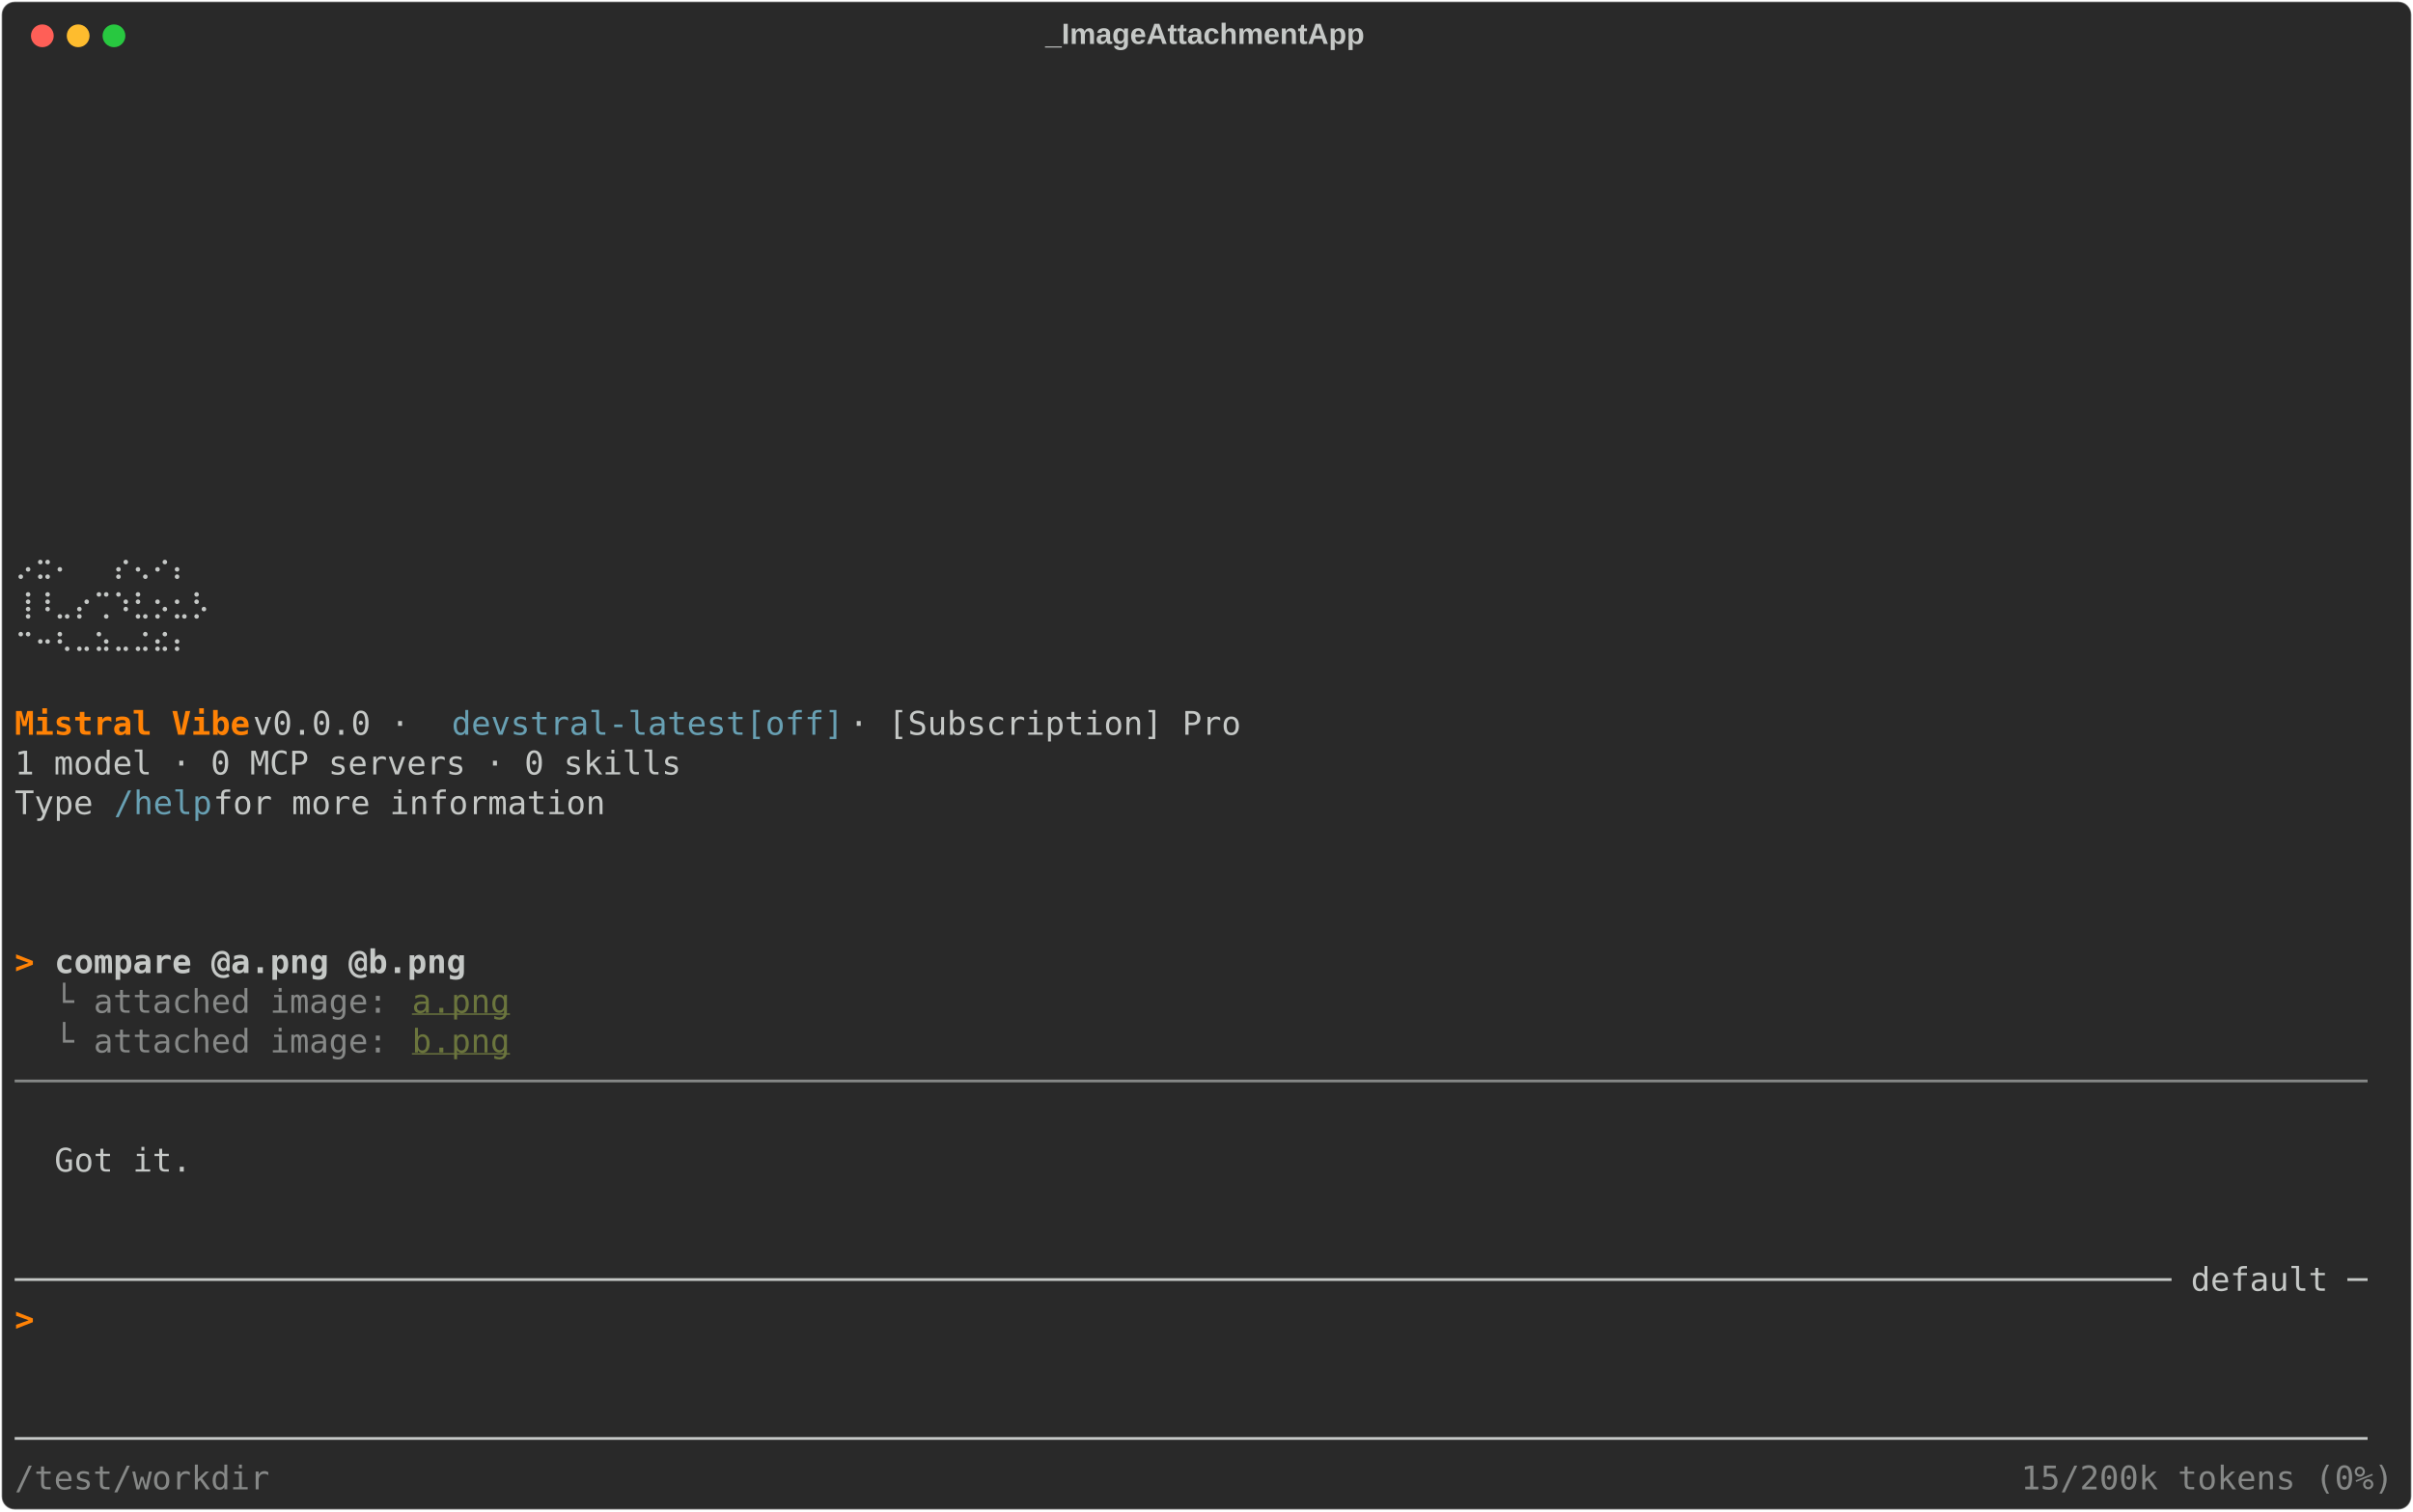
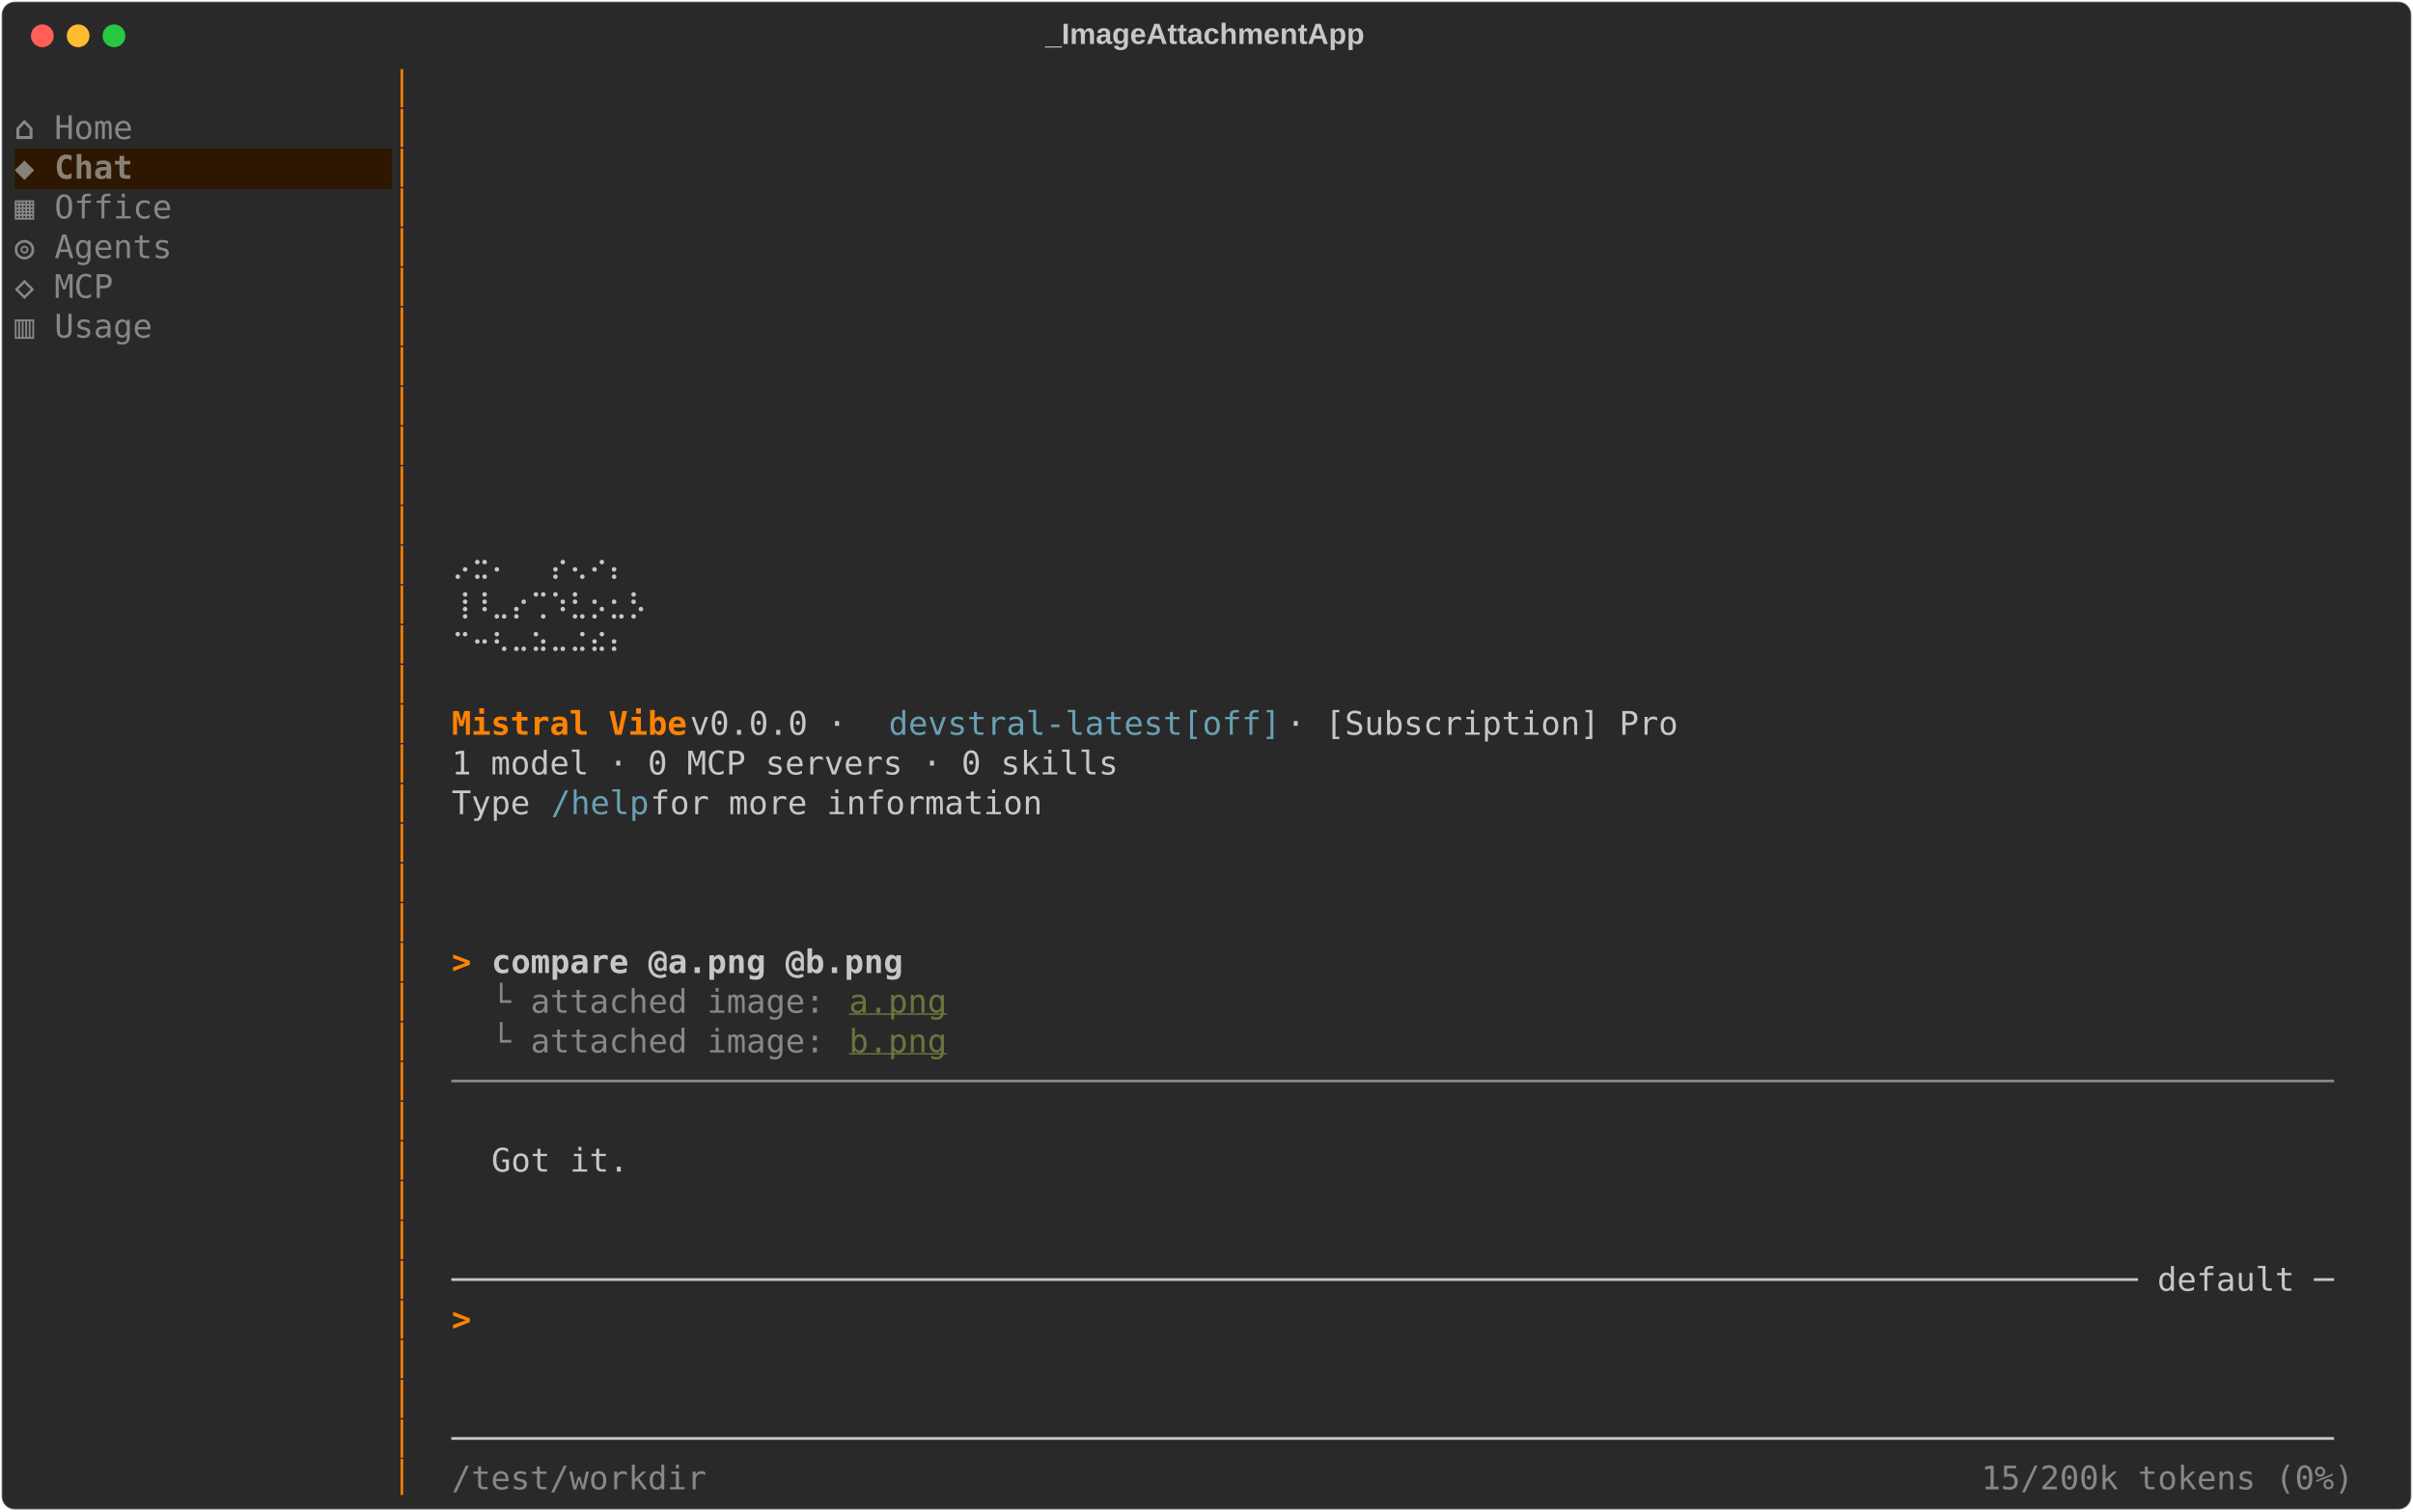
<svg xmlns="http://www.w3.org/2000/svg" class="rich-terminal" viewBox="0 0 1482 928.4">
  <style>

    @font-face {
        font-family: "Fira Code";
        src: local("FiraCode-Regular"),
                url("https://cdnjs.cloudflare.com/ajax/libs/firacode/6.2.0/woff2/FiraCode-Regular.woff2") format("woff2"),
                url("https://cdnjs.cloudflare.com/ajax/libs/firacode/6.2.0/woff/FiraCode-Regular.woff") format("woff");
        font-style: normal;
        font-weight: 400;
    }
    @font-face {
        font-family: "Fira Code";
        src: local("FiraCode-Bold"),
                url("https://cdnjs.cloudflare.com/ajax/libs/firacode/6.2.0/woff2/FiraCode-Bold.woff2") format("woff2"),
                url("https://cdnjs.cloudflare.com/ajax/libs/firacode/6.2.0/woff/FiraCode-Bold.woff") format("woff");
        font-style: bold;
        font-weight: 700;
    }

    .terminal-matrix {
        font-family: Fira Code, monospace;
        font-size: 20px;
        line-height: 24.4px;
        font-variant-east-asian: full-width;
    }

    .terminal-title {
        font-size: 18px;
        font-weight: bold;
        font-family: arial;
    }

    .terminal-r1 { fill: #c5c8c6 }
- .terminal-r2 { fill: #ff8205;font-weight: bold }
- .terminal-r3 { fill: #68a0b3 }
- .terminal-r4 { fill: #c5c8c6;font-weight: bold }
- .terminal-r5 { fill: #868887 }
- .terminal-r6 { fill: #6b753d;text-decoration: underline; }
+ .terminal-r2 { fill: #ff8205 }
+ .terminal-r3 { fill: #868887;font-weight: bold }
+ .terminal-r4 { fill: #868887 }
+ .terminal-r5 { fill: #888176;font-weight: bold }
+ .terminal-r6 { fill: #ff8205;font-weight: bold }
+ .terminal-r7 { fill: #68a0b3 }
+ .terminal-r8 { fill: #c5c8c6;font-weight: bold }
+ .terminal-r9 { fill: #6b753d;text-decoration: underline; }
    </style>
  <defs>
    <clipPath id="terminal-clip-terminal">
      <rect x="0" y="0" width="1463.0" height="877.4" />
    </clipPath>
    <clipPath id="terminal-line-0">
      <rect x="0" y="1.5" width="1464" height="24.65" />
    </clipPath>
    <clipPath id="terminal-line-1">
      <rect x="0" y="25.9" width="1464" height="24.65" />
    </clipPath>
    <clipPath id="terminal-line-2">
      <rect x="0" y="50.3" width="1464" height="24.65" />
    </clipPath>
    <clipPath id="terminal-line-3">
      <rect x="0" y="74.7" width="1464" height="24.65" />
    </clipPath>
    <clipPath id="terminal-line-4">
      <rect x="0" y="99.1" width="1464" height="24.65" />
    </clipPath>
    <clipPath id="terminal-line-5">
      <rect x="0" y="123.5" width="1464" height="24.65" />
    </clipPath>
    <clipPath id="terminal-line-6">
      <rect x="0" y="147.9" width="1464" height="24.65" />
    </clipPath>
    <clipPath id="terminal-line-7">
      <rect x="0" y="172.3" width="1464" height="24.65" />
    </clipPath>
    <clipPath id="terminal-line-8">
      <rect x="0" y="196.7" width="1464" height="24.65" />
    </clipPath>
    <clipPath id="terminal-line-9">
      <rect x="0" y="221.1" width="1464" height="24.65" />
    </clipPath>
    <clipPath id="terminal-line-10">
      <rect x="0" y="245.5" width="1464" height="24.65" />
    </clipPath>
    <clipPath id="terminal-line-11">
      <rect x="0" y="269.9" width="1464" height="24.65" />
    </clipPath>
    <clipPath id="terminal-line-12">
      <rect x="0" y="294.3" width="1464" height="24.65" />
    </clipPath>
    <clipPath id="terminal-line-13">
      <rect x="0" y="318.7" width="1464" height="24.65" />
    </clipPath>
    <clipPath id="terminal-line-14">
      <rect x="0" y="343.1" width="1464" height="24.65" />
    </clipPath>
    <clipPath id="terminal-line-15">
      <rect x="0" y="367.5" width="1464" height="24.65" />
    </clipPath>
    <clipPath id="terminal-line-16">
      <rect x="0" y="391.9" width="1464" height="24.65" />
    </clipPath>
    <clipPath id="terminal-line-17">
      <rect x="0" y="416.3" width="1464" height="24.65" />
    </clipPath>
    <clipPath id="terminal-line-18">
      <rect x="0" y="440.7" width="1464" height="24.65" />
    </clipPath>
    <clipPath id="terminal-line-19">
      <rect x="0" y="465.1" width="1464" height="24.65" />
    </clipPath>
    <clipPath id="terminal-line-20">
      <rect x="0" y="489.5" width="1464" height="24.65" />
    </clipPath>
    <clipPath id="terminal-line-21">
      <rect x="0" y="513.9" width="1464" height="24.65" />
    </clipPath>
    <clipPath id="terminal-line-22">
      <rect x="0" y="538.3" width="1464" height="24.65" />
    </clipPath>
    <clipPath id="terminal-line-23">
      <rect x="0" y="562.7" width="1464" height="24.65" />
    </clipPath>
    <clipPath id="terminal-line-24">
      <rect x="0" y="587.1" width="1464" height="24.65" />
    </clipPath>
    <clipPath id="terminal-line-25">
      <rect x="0" y="611.5" width="1464" height="24.65" />
    </clipPath>
    <clipPath id="terminal-line-26">
      <rect x="0" y="635.9" width="1464" height="24.65" />
    </clipPath>
    <clipPath id="terminal-line-27">
      <rect x="0" y="660.3" width="1464" height="24.65" />
    </clipPath>
    <clipPath id="terminal-line-28">
      <rect x="0" y="684.7" width="1464" height="24.65" />
    </clipPath>
    <clipPath id="terminal-line-29">
      <rect x="0" y="709.1" width="1464" height="24.65" />
    </clipPath>
    <clipPath id="terminal-line-30">
      <rect x="0" y="733.5" width="1464" height="24.65" />
    </clipPath>
    <clipPath id="terminal-line-31">
      <rect x="0" y="757.9" width="1464" height="24.65" />
    </clipPath>
    <clipPath id="terminal-line-32">
      <rect x="0" y="782.3" width="1464" height="24.65" />
    </clipPath>
    <clipPath id="terminal-line-33">
      <rect x="0" y="806.7" width="1464" height="24.65" />
    </clipPath>
    <clipPath id="terminal-line-34">
      <rect x="0" y="831.1" width="1464" height="24.65" />
    </clipPath>
  </defs>
  <rect fill="#292929" stroke="rgba(255,255,255,0.35)" stroke-width="1" x="1" y="1" width="1480" height="926.4" rx="8" />
  <text class="terminal-title" fill="#c5c8c6" text-anchor="middle" x="740" y="27">_ImageAttachmentApp</text>
  <g transform="translate(26,22)">
    <circle cx="0" cy="0" r="7" fill="#ff5f57" />
    <circle cx="22" cy="0" r="7" fill="#febc2e" />
    <circle cx="44" cy="0" r="7" fill="#28c840" />
  </g>
  <g transform="translate(9, 41)" clip-path="url(#terminal-clip-terminal)">
+     <rect fill="#2d1700" x="0" y="50.3" width="24.4" height="24.65" shape-rendering="crispEdges" />
+     <rect fill="#2d1700" x="24.4" y="50.3" width="48.8" height="24.65" shape-rendering="crispEdges" />
+     <rect fill="#2d1700" x="73.2" y="50.3" width="158.6" height="24.65" shape-rendering="crispEdges" />
    <g class="terminal-matrix">
+       <text class="terminal-r2" x="231.8" y="20" textLength="12.2" clip-path="url(#terminal-line-0)">│</text>
      <text class="terminal-r1" x="1464" y="20" textLength="12.2" clip-path="url(#terminal-line-0)">
</text>
+       <text class="terminal-r3" x="0" y="44.4" textLength="24.4" clip-path="url(#terminal-line-1)">⌂ </text>
+       <text class="terminal-r4" x="24.4" y="44.4" textLength="48.8" clip-path="url(#terminal-line-1)">Home</text>
+       <text class="terminal-r2" x="231.8" y="44.4" textLength="12.2" clip-path="url(#terminal-line-1)">│</text>
      <text class="terminal-r1" x="1464" y="44.4" textLength="12.2" clip-path="url(#terminal-line-1)">
</text>
+       <text class="terminal-r5" x="0" y="68.8" textLength="24.4" clip-path="url(#terminal-line-2)">◆ </text>
+       <text class="terminal-r5" x="24.4" y="68.8" textLength="48.8" clip-path="url(#terminal-line-2)">Chat</text>
+       <text class="terminal-r2" x="231.8" y="68.8" textLength="12.2" clip-path="url(#terminal-line-2)">│</text>
      <text class="terminal-r1" x="1464" y="68.8" textLength="12.2" clip-path="url(#terminal-line-2)">
</text>
+       <text class="terminal-r3" x="0" y="93.2" textLength="24.4" clip-path="url(#terminal-line-3)">▦ </text>
+       <text class="terminal-r4" x="24.4" y="93.2" textLength="73.2" clip-path="url(#terminal-line-3)">Office</text>
+       <text class="terminal-r2" x="231.8" y="93.2" textLength="12.2" clip-path="url(#terminal-line-3)">│</text>
      <text class="terminal-r1" x="1464" y="93.2" textLength="12.2" clip-path="url(#terminal-line-3)">
</text>
+       <text class="terminal-r3" x="0" y="117.6" textLength="24.4" clip-path="url(#terminal-line-4)">◎ </text>
+       <text class="terminal-r4" x="24.4" y="117.6" textLength="73.2" clip-path="url(#terminal-line-4)">Agents</text>
+       <text class="terminal-r2" x="231.8" y="117.6" textLength="12.2" clip-path="url(#terminal-line-4)">│</text>
      <text class="terminal-r1" x="1464" y="117.6" textLength="12.2" clip-path="url(#terminal-line-4)">
</text>
+       <text class="terminal-r3" x="0" y="142" textLength="24.4" clip-path="url(#terminal-line-5)">◇ </text>
+       <text class="terminal-r4" x="24.4" y="142" textLength="36.6" clip-path="url(#terminal-line-5)">MCP</text>
+       <text class="terminal-r2" x="231.8" y="142" textLength="12.2" clip-path="url(#terminal-line-5)">│</text>
      <text class="terminal-r1" x="1464" y="142" textLength="12.2" clip-path="url(#terminal-line-5)">
</text>
+       <text class="terminal-r3" x="0" y="166.4" textLength="24.4" clip-path="url(#terminal-line-6)">▥ </text>
+       <text class="terminal-r4" x="24.4" y="166.4" textLength="61" clip-path="url(#terminal-line-6)">Usage</text>
+       <text class="terminal-r2" x="231.8" y="166.4" textLength="12.2" clip-path="url(#terminal-line-6)">│</text>
      <text class="terminal-r1" x="1464" y="166.4" textLength="12.2" clip-path="url(#terminal-line-6)">
</text>
+       <text class="terminal-r2" x="231.8" y="190.8" textLength="12.2" clip-path="url(#terminal-line-7)">│</text>
      <text class="terminal-r1" x="1464" y="190.8" textLength="12.2" clip-path="url(#terminal-line-7)">
</text>
+       <text class="terminal-r2" x="231.8" y="215.2" textLength="12.2" clip-path="url(#terminal-line-8)">│</text>
      <text class="terminal-r1" x="1464" y="215.2" textLength="12.2" clip-path="url(#terminal-line-8)">
</text>
+       <text class="terminal-r2" x="231.8" y="239.6" textLength="12.2" clip-path="url(#terminal-line-9)">│</text>
      <text class="terminal-r1" x="1464" y="239.6" textLength="12.2" clip-path="url(#terminal-line-9)">
</text>
+       <text class="terminal-r2" x="231.8" y="264" textLength="12.2" clip-path="url(#terminal-line-10)">│</text>
      <text class="terminal-r1" x="1464" y="264" textLength="12.2" clip-path="url(#terminal-line-10)">
</text>
+       <text class="terminal-r2" x="231.8" y="288.4" textLength="12.2" clip-path="url(#terminal-line-11)">│</text>
      <text class="terminal-r1" x="1464" y="288.4" textLength="12.2" clip-path="url(#terminal-line-11)">
</text>
-       <text class="terminal-r1" x="0" y="312.8" textLength="134.2" clip-path="url(#terminal-line-12)">  ⡠⣒⠄  ⡔⢄⠔⡄</text>
+       <text class="terminal-r2" x="231.8" y="312.8" textLength="12.2" clip-path="url(#terminal-line-12)">│</text>
+       <text class="terminal-r1" x="268.4" y="312.8" textLength="134.2" clip-path="url(#terminal-line-12)">  ⡠⣒⠄  ⡔⢄⠔⡄</text>
      <text class="terminal-r1" x="1464" y="312.8" textLength="12.2" clip-path="url(#terminal-line-12)">
</text>
-       <text class="terminal-r1" x="0" y="337.2" textLength="134.2" clip-path="url(#terminal-line-13)"> ⢸⠸⣀⡔⢉⠱⣃⡢⣂⡣</text>
+       <text class="terminal-r2" x="231.8" y="337.2" textLength="12.2" clip-path="url(#terminal-line-13)">│</text>
+       <text class="terminal-r1" x="268.4" y="337.2" textLength="134.2" clip-path="url(#terminal-line-13)"> ⢸⠸⣀⡔⢉⠱⣃⡢⣂⡣</text>
      <text class="terminal-r1" x="1464" y="337.2" textLength="12.2" clip-path="url(#terminal-line-13)">
</text>
-       <text class="terminal-r1" x="0" y="361.6" textLength="134.2" clip-path="url(#terminal-line-14)">  ⠉⠒⠣⠤⠵⠤⠬⠮⠆</text>
+       <text class="terminal-r2" x="231.8" y="361.6" textLength="12.2" clip-path="url(#terminal-line-14)">│</text>
+       <text class="terminal-r1" x="268.4" y="361.6" textLength="134.2" clip-path="url(#terminal-line-14)">  ⠉⠒⠣⠤⠵⠤⠬⠮⠆</text>
      <text class="terminal-r1" x="1464" y="361.6" textLength="12.2" clip-path="url(#terminal-line-14)">
</text>
+       <text class="terminal-r2" x="231.8" y="386" textLength="12.2" clip-path="url(#terminal-line-15)">│</text>
      <text class="terminal-r1" x="1464" y="386" textLength="12.2" clip-path="url(#terminal-line-15)">
</text>
-       <text class="terminal-r2" x="0" y="410.4" textLength="146.4" clip-path="url(#terminal-line-16)">Mistral Vibe</text>
-       <text class="terminal-r1" x="146.4" y="410.4" textLength="122" clip-path="url(#terminal-line-16)"> v0.0.0 · </text>
-       <text class="terminal-r3" x="268.4" y="410.4" textLength="244" clip-path="url(#terminal-line-16)">devstral-latest[off]</text>
-       <text class="terminal-r1" x="512.4" y="410.4" textLength="256.2" clip-path="url(#terminal-line-16)"> · [Subscription] Pro</text>
+       <text class="terminal-r2" x="231.8" y="410.4" textLength="12.2" clip-path="url(#terminal-line-16)">│</text>
+       <text class="terminal-r6" x="268.4" y="410.4" textLength="146.4" clip-path="url(#terminal-line-16)">Mistral Vibe</text>
+       <text class="terminal-r1" x="414.8" y="410.4" textLength="122" clip-path="url(#terminal-line-16)"> v0.0.0 · </text>
+       <text class="terminal-r7" x="536.8" y="410.4" textLength="244" clip-path="url(#terminal-line-16)">devstral-latest[off]</text>
+       <text class="terminal-r1" x="780.8" y="410.4" textLength="256.2" clip-path="url(#terminal-line-16)"> · [Subscription] Pro</text>
      <text class="terminal-r1" x="1464" y="410.4" textLength="12.2" clip-path="url(#terminal-line-16)">
</text>
-       <text class="terminal-r1" x="0" y="434.8" textLength="414.8" clip-path="url(#terminal-line-17)">1 model · 0 MCP servers · 0 skills</text>
+       <text class="terminal-r2" x="231.8" y="434.8" textLength="12.2" clip-path="url(#terminal-line-17)">│</text>
+       <text class="terminal-r1" x="268.4" y="434.8" textLength="414.8" clip-path="url(#terminal-line-17)">1 model · 0 MCP servers · 0 skills</text>
      <text class="terminal-r1" x="1464" y="434.8" textLength="12.2" clip-path="url(#terminal-line-17)">
</text>
-       <text class="terminal-r1" x="0" y="459.2" textLength="61" clip-path="url(#terminal-line-18)">Type </text>
-       <text class="terminal-r3" x="61" y="459.2" textLength="61" clip-path="url(#terminal-line-18)">/help</text>
-       <text class="terminal-r1" x="122" y="459.2" textLength="256.2" clip-path="url(#terminal-line-18)"> for more information</text>
+       <text class="terminal-r2" x="231.8" y="459.2" textLength="12.2" clip-path="url(#terminal-line-18)">│</text>
+       <text class="terminal-r1" x="268.4" y="459.2" textLength="61" clip-path="url(#terminal-line-18)">Type </text>
+       <text class="terminal-r7" x="329.4" y="459.2" textLength="61" clip-path="url(#terminal-line-18)">/help</text>
+       <text class="terminal-r1" x="390.4" y="459.2" textLength="256.2" clip-path="url(#terminal-line-18)"> for more information</text>
      <text class="terminal-r1" x="1464" y="459.2" textLength="12.2" clip-path="url(#terminal-line-18)">
</text>
+       <text class="terminal-r2" x="231.8" y="483.6" textLength="12.2" clip-path="url(#terminal-line-19)">│</text>
      <text class="terminal-r1" x="1464" y="483.6" textLength="12.2" clip-path="url(#terminal-line-19)">
</text>
+       <text class="terminal-r2" x="231.8" y="508" textLength="12.2" clip-path="url(#terminal-line-20)">│</text>
      <text class="terminal-r1" x="1464" y="508" textLength="12.2" clip-path="url(#terminal-line-20)">
</text>
+       <text class="terminal-r2" x="231.8" y="532.4" textLength="12.2" clip-path="url(#terminal-line-21)">│</text>
      <text class="terminal-r1" x="1464" y="532.4" textLength="12.2" clip-path="url(#terminal-line-21)">
</text>
-       <text class="terminal-r2" x="0" y="556.8" textLength="24.4" clip-path="url(#terminal-line-22)">&gt; </text>
-       <text class="terminal-r4" x="24.4" y="556.8" textLength="256.2" clip-path="url(#terminal-line-22)">compare @a.png @b.png</text>
+       <text class="terminal-r2" x="231.8" y="556.8" textLength="12.2" clip-path="url(#terminal-line-22)">│</text>
+       <text class="terminal-r6" x="268.4" y="556.8" textLength="24.4" clip-path="url(#terminal-line-22)">&gt; </text>
+       <text class="terminal-r8" x="292.8" y="556.8" textLength="256.2" clip-path="url(#terminal-line-22)">compare @a.png @b.png</text>
      <text class="terminal-r1" x="1464" y="556.8" textLength="12.2" clip-path="url(#terminal-line-22)">
</text>
-       <text class="terminal-r5" x="24.4" y="581.2" textLength="219.6" clip-path="url(#terminal-line-23)">└ attached image: </text>
-       <text class="terminal-r6" x="244" y="581.2" textLength="61" clip-path="url(#terminal-line-23)">a.png</text>
+       <text class="terminal-r2" x="231.8" y="581.2" textLength="12.2" clip-path="url(#terminal-line-23)">│</text>
+       <text class="terminal-r4" x="292.8" y="581.2" textLength="219.6" clip-path="url(#terminal-line-23)">└ attached image: </text>
+       <text class="terminal-r9" x="512.4" y="581.2" textLength="61" clip-path="url(#terminal-line-23)">a.png</text>
      <text class="terminal-r1" x="1464" y="581.2" textLength="12.2" clip-path="url(#terminal-line-23)">
</text>
-       <text class="terminal-r5" x="24.4" y="605.6" textLength="219.6" clip-path="url(#terminal-line-24)">└ attached image: </text>
-       <text class="terminal-r6" x="244" y="605.6" textLength="61" clip-path="url(#terminal-line-24)">b.png</text>
+       <text class="terminal-r2" x="231.8" y="605.6" textLength="12.2" clip-path="url(#terminal-line-24)">│</text>
+       <text class="terminal-r4" x="292.8" y="605.6" textLength="219.6" clip-path="url(#terminal-line-24)">└ attached image: </text>
+       <text class="terminal-r9" x="512.4" y="605.6" textLength="61" clip-path="url(#terminal-line-24)">b.png</text>
      <text class="terminal-r1" x="1464" y="605.6" textLength="12.2" clip-path="url(#terminal-line-24)">
</text>
-       <text class="terminal-r5" x="0" y="630" textLength="1464" clip-path="url(#terminal-line-25)">────────────────────────────────────────────────────────────────────────────────────────────────────────────────────────</text>
+       <text class="terminal-r2" x="231.8" y="630" textLength="12.2" clip-path="url(#terminal-line-25)">│</text>
+       <text class="terminal-r4" x="268.4" y="630" textLength="1171.2" clip-path="url(#terminal-line-25)">────────────────────────────────────────────────────────────────────────────────────────────────</text>
      <text class="terminal-r1" x="1464" y="630" textLength="12.2" clip-path="url(#terminal-line-25)">
</text>
+       <text class="terminal-r2" x="231.8" y="654.4" textLength="12.2" clip-path="url(#terminal-line-26)">│</text>
      <text class="terminal-r1" x="1464" y="654.4" textLength="12.2" clip-path="url(#terminal-line-26)">
</text>
-       <text class="terminal-r1" x="24.4" y="678.8" textLength="85.4" clip-path="url(#terminal-line-27)">Got it.</text>
+       <text class="terminal-r2" x="231.8" y="678.8" textLength="12.2" clip-path="url(#terminal-line-27)">│</text>
+       <text class="terminal-r1" x="292.8" y="678.8" textLength="85.4" clip-path="url(#terminal-line-27)">Got it.</text>
      <text class="terminal-r1" x="1464" y="678.8" textLength="12.2" clip-path="url(#terminal-line-27)">
</text>
+       <text class="terminal-r2" x="231.8" y="703.2" textLength="12.2" clip-path="url(#terminal-line-28)">│</text>
      <text class="terminal-r1" x="1464" y="703.2" textLength="12.2" clip-path="url(#terminal-line-28)">
</text>
+       <text class="terminal-r2" x="231.8" y="727.6" textLength="12.2" clip-path="url(#terminal-line-29)">│</text>
      <text class="terminal-r1" x="1464" y="727.6" textLength="12.2" clip-path="url(#terminal-line-29)">
</text>
-       <text class="terminal-r1" x="0" y="752" textLength="1464" clip-path="url(#terminal-line-30)">────────────────────────────────────────────────────────────────────────────────────────────────────────────── default ─</text>
+       <text class="terminal-r2" x="231.8" y="752" textLength="12.2" clip-path="url(#terminal-line-30)">│</text>
+       <text class="terminal-r1" x="268.4" y="752" textLength="1171.2" clip-path="url(#terminal-line-30)">────────────────────────────────────────────────────────────────────────────────────── default ─</text>
      <text class="terminal-r1" x="1464" y="752" textLength="12.2" clip-path="url(#terminal-line-30)">
</text>
-       <text class="terminal-r2" x="0" y="776.4" textLength="12.2" clip-path="url(#terminal-line-31)">&gt;</text>
+       <text class="terminal-r2" x="231.8" y="776.4" textLength="12.2" clip-path="url(#terminal-line-31)">│</text>
+       <text class="terminal-r6" x="268.4" y="776.4" textLength="12.2" clip-path="url(#terminal-line-31)">&gt;</text>
      <text class="terminal-r1" x="1464" y="776.4" textLength="12.2" clip-path="url(#terminal-line-31)">
</text>
+       <text class="terminal-r2" x="231.8" y="800.8" textLength="12.2" clip-path="url(#terminal-line-32)">│</text>
      <text class="terminal-r1" x="1464" y="800.8" textLength="12.2" clip-path="url(#terminal-line-32)">
</text>
+       <text class="terminal-r2" x="231.8" y="825.2" textLength="12.2" clip-path="url(#terminal-line-33)">│</text>
      <text class="terminal-r1" x="1464" y="825.2" textLength="12.2" clip-path="url(#terminal-line-33)">
</text>
-       <text class="terminal-r1" x="0" y="849.6" textLength="1464" clip-path="url(#terminal-line-34)">────────────────────────────────────────────────────────────────────────────────────────────────────────────────────────</text>
+       <text class="terminal-r2" x="231.8" y="849.6" textLength="12.2" clip-path="url(#terminal-line-34)">│</text>
+       <text class="terminal-r1" x="268.4" y="849.6" textLength="1171.2" clip-path="url(#terminal-line-34)">────────────────────────────────────────────────────────────────────────────────────────────────</text>
      <text class="terminal-r1" x="1464" y="849.6" textLength="12.2" clip-path="url(#terminal-line-34)">
</text>
-       <text class="terminal-r5" x="0" y="874" textLength="158.6" clip-path="url(#terminal-line-35)">/test/workdir</text>
-       <text class="terminal-r5" x="1232.2" y="874" textLength="231.8" clip-path="url(#terminal-line-35)">15/200k tokens (0%)</text>
+       <text class="terminal-r2" x="231.8" y="874" textLength="12.2" clip-path="url(#terminal-line-35)">│</text>
+       <text class="terminal-r4" x="268.4" y="874" textLength="158.6" clip-path="url(#terminal-line-35)">/test/workdir</text>
+       <text class="terminal-r4" x="1207.8" y="874" textLength="231.8" clip-path="url(#terminal-line-35)">15/200k tokens (0%)</text>
    </g>
  </g>
</svg>
